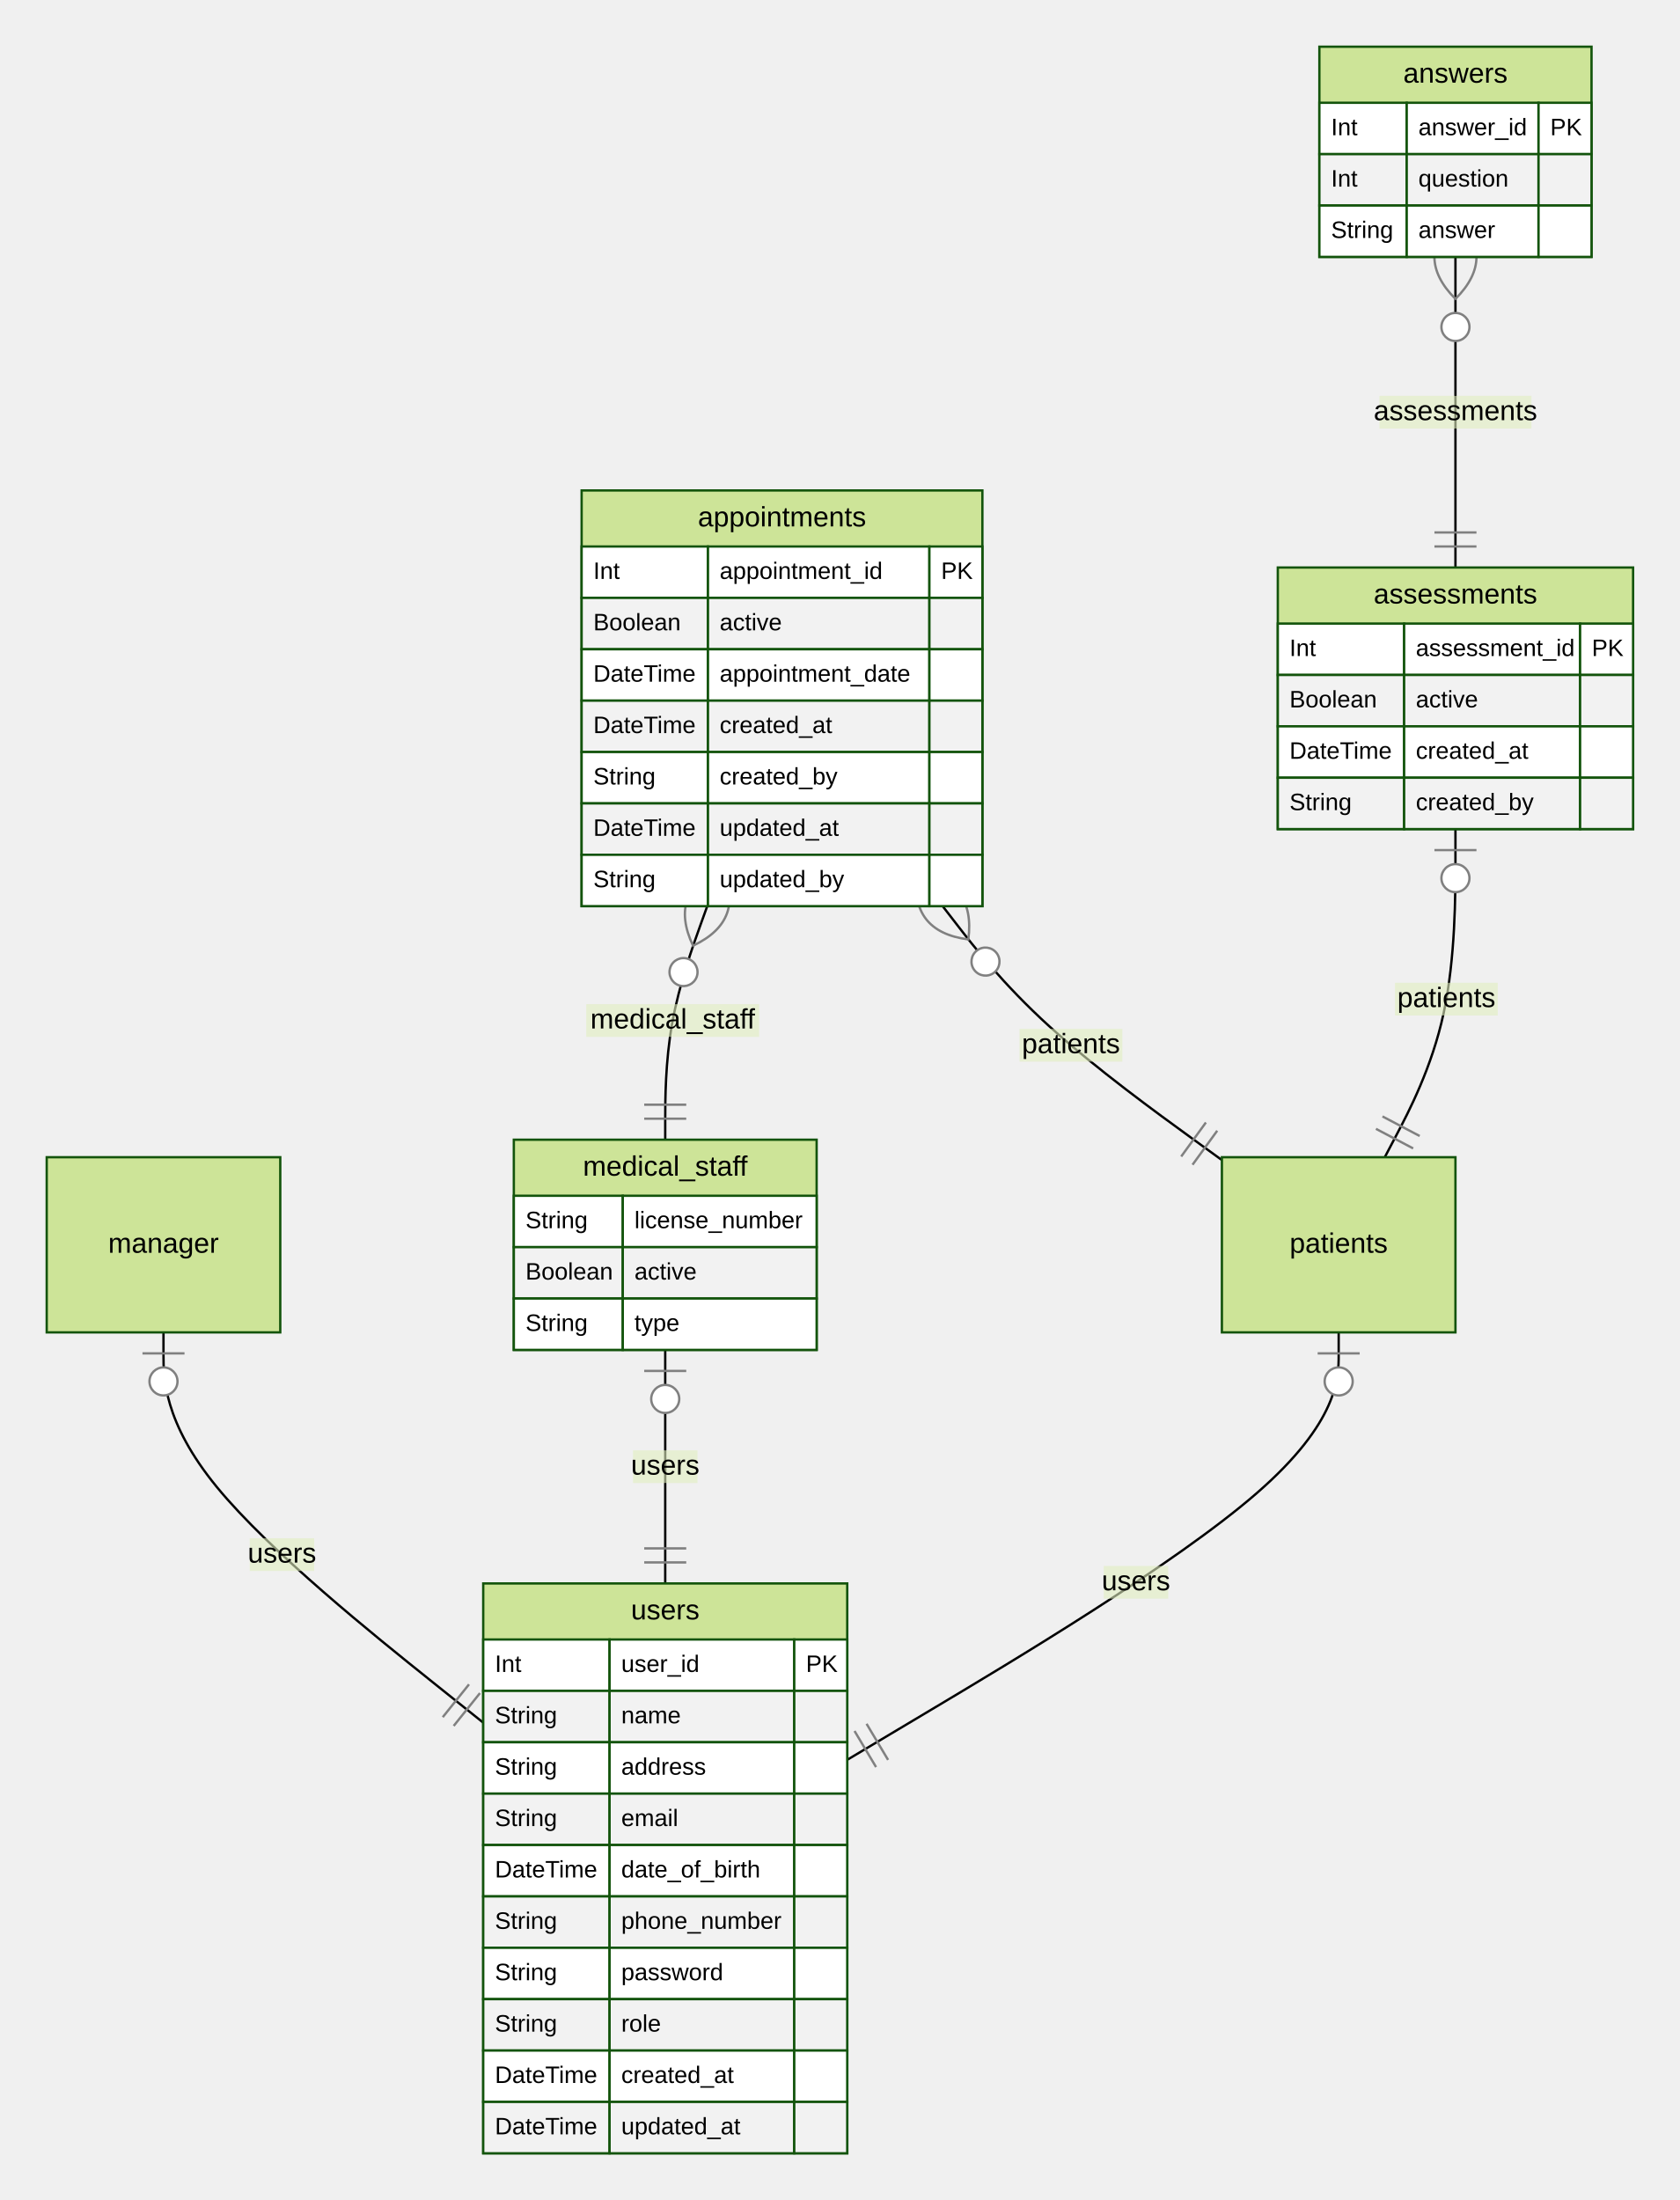
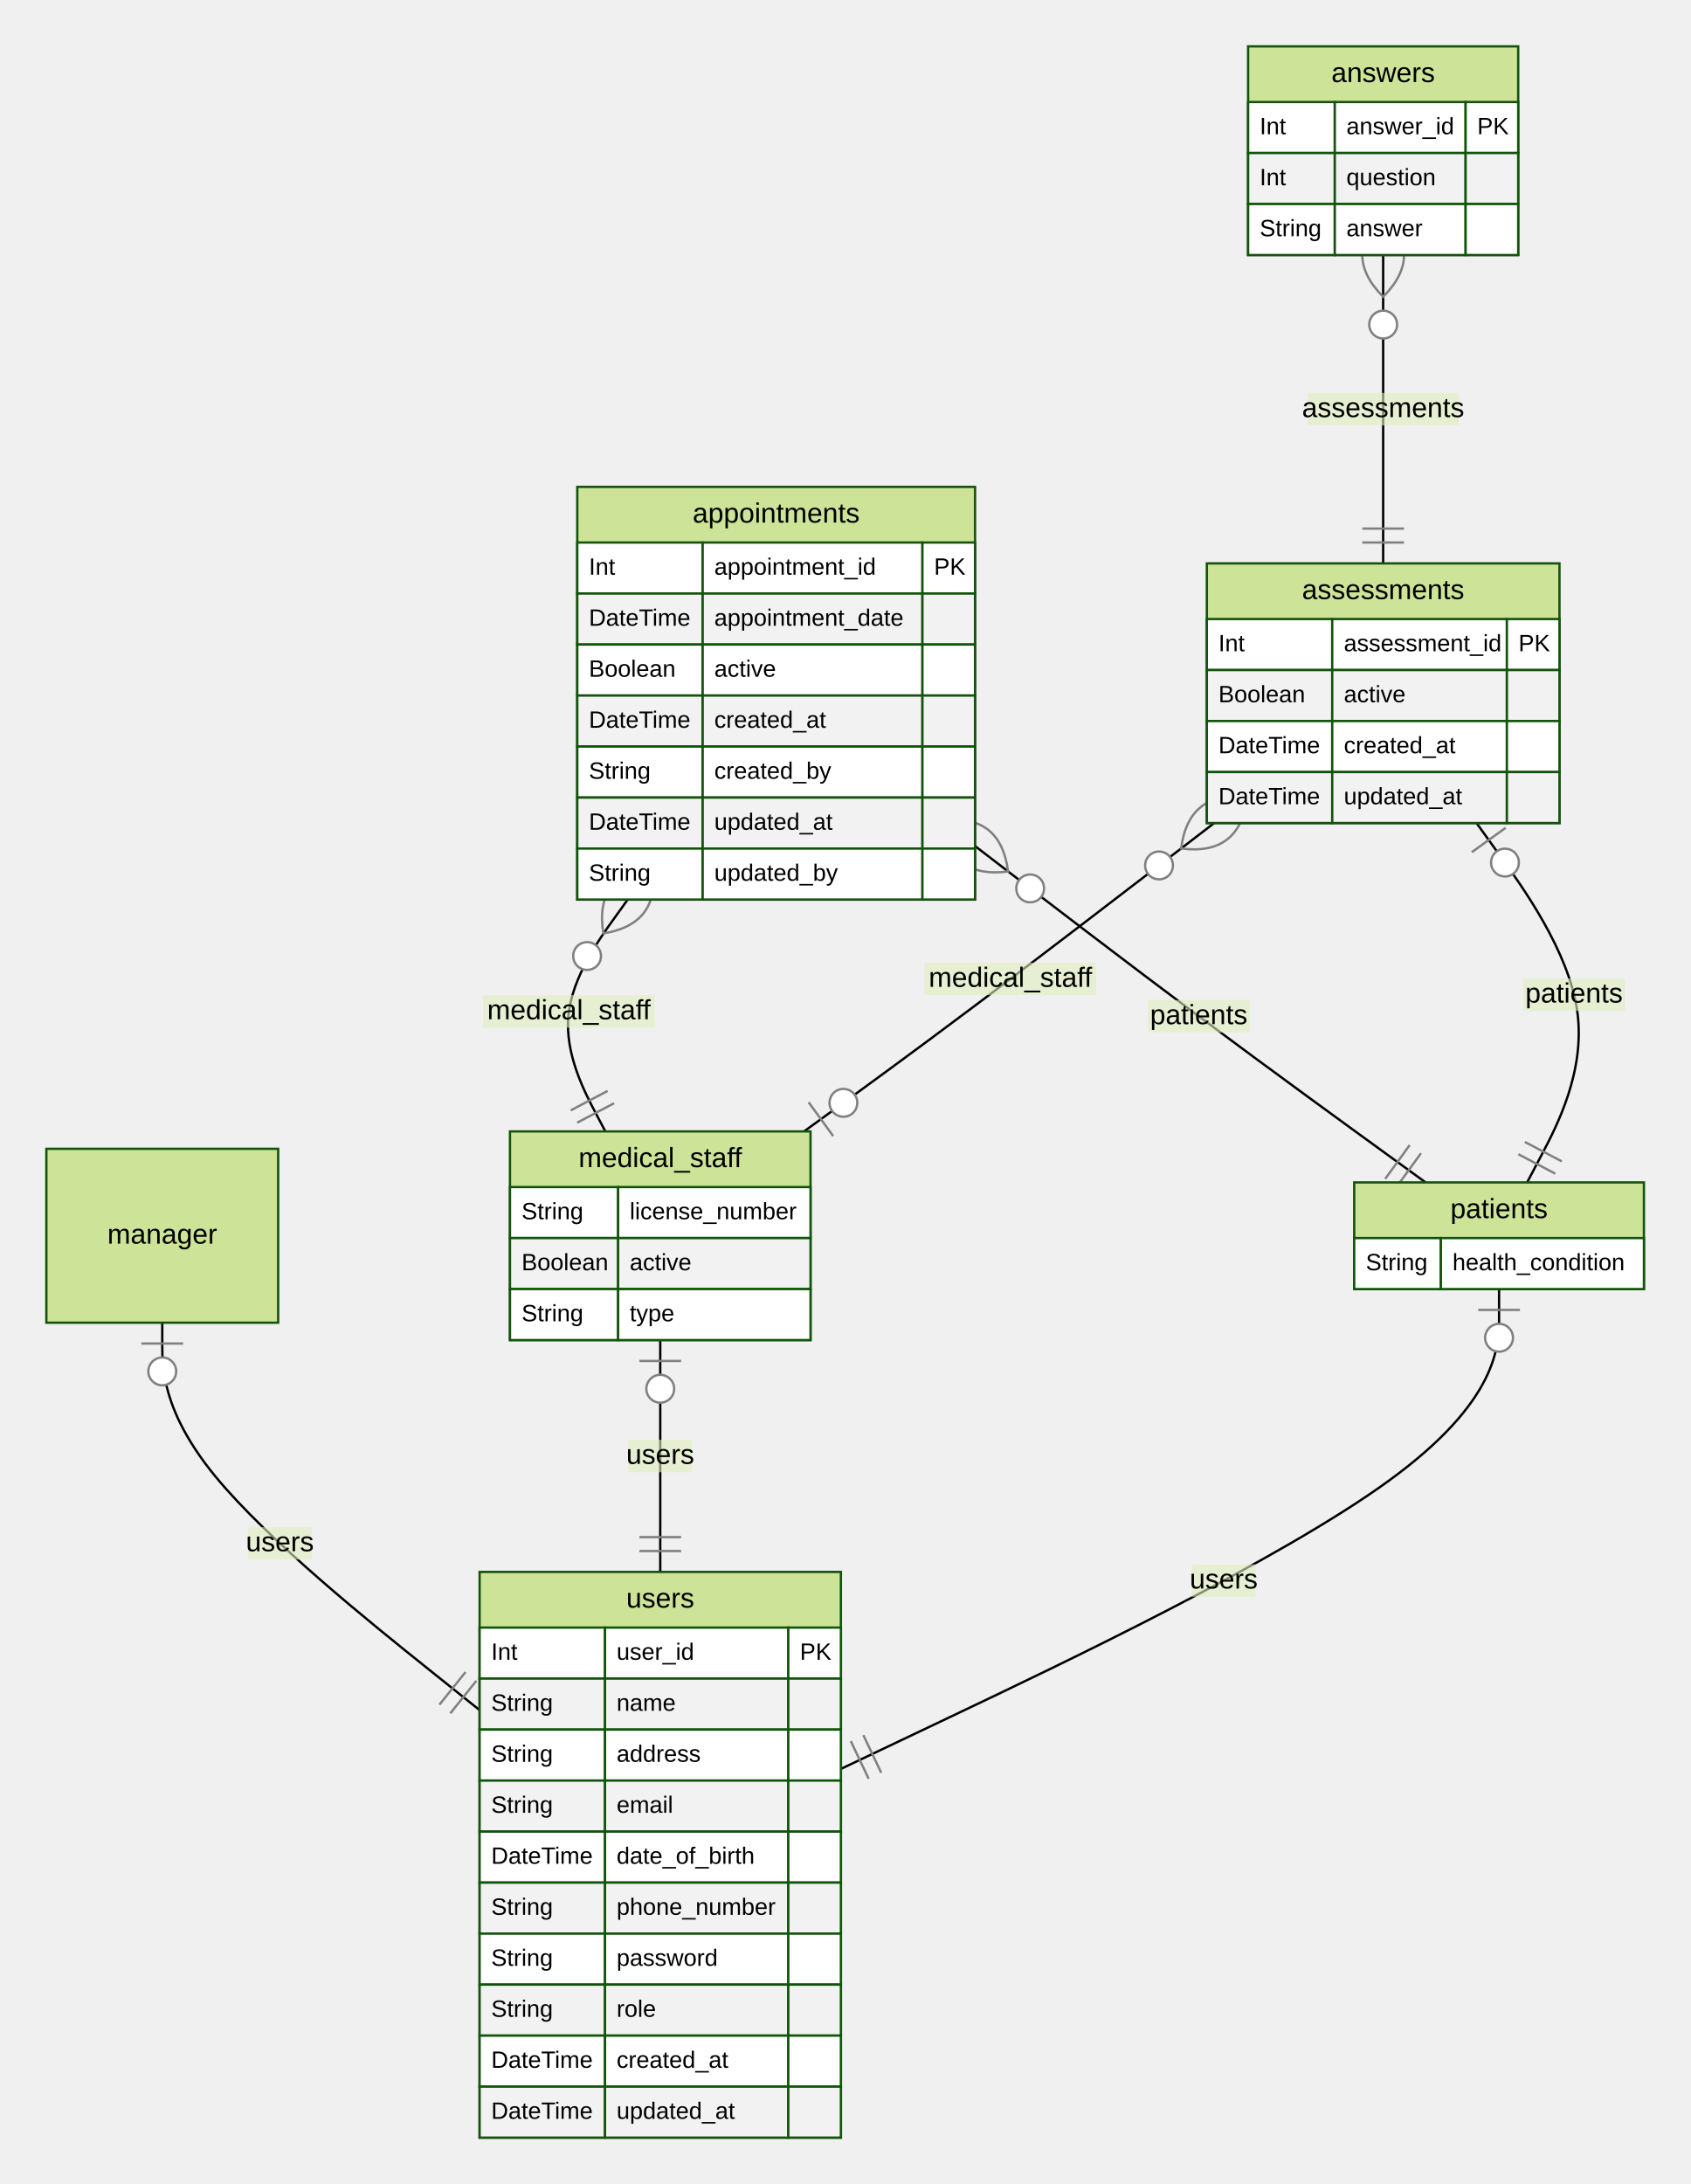
- <svg xmlns="http://www.w3.org/2000/svg" id="mermaid-0" width="100%" height="942" style="max-width: 719.231px; background-color: white;" viewBox="0 0 719.231 942">
+ <svg xmlns="http://www.w3.org/2000/svg" id="mermaid-0" width="100%" height="942" style="max-width: 729.174px; background-color: white;" viewBox="0 0 729.174 942">
  <style>#mermaid-0 {font-family:"trebuchet ms",verdana,arial,sans-serif;font-size:16px;fill:#000000;}#mermaid-0 .error-icon{fill:#552222;}#mermaid-0 .error-text{fill:#552222;stroke:#552222;}#mermaid-0 .edge-thickness-normal{stroke-width:2px;}#mermaid-0 .edge-thickness-thick{stroke-width:3.5px;}#mermaid-0 .edge-pattern-solid{stroke-dasharray:0;}#mermaid-0 .edge-pattern-dashed{stroke-dasharray:3;}#mermaid-0 .edge-pattern-dotted{stroke-dasharray:2;}#mermaid-0 .marker{fill:#000000;stroke:#000000;}#mermaid-0 .marker.cross{stroke:#000000;}#mermaid-0 svg{font-family:"trebuchet ms",verdana,arial,sans-serif;font-size:16px;}#mermaid-0 .entityBox{fill:#cde498;stroke:#13540c;}#mermaid-0 .attributeBoxOdd{fill:#ffffff;stroke:#13540c;}#mermaid-0 .attributeBoxEven{fill:#f2f2f2;stroke:#13540c;}#mermaid-0 .relationshipLabelBox{fill:hsl(78.158, 58.462%, 84.51%);opacity:0.7;background-color:hsl(78.158, 58.462%, 84.51%);}#mermaid-0 .relationshipLabelBox rect{opacity:0.5;}#mermaid-0 .relationshipLine{stroke:#000000;}#mermaid-0 :root{--mermaid-font-family:"trebuchet ms",verdana,arial,sans-serif;}</style>
  <g />
  <defs>
    <marker id="ONLY_ONE_START" refX="0" refY="9" markerWidth="18" markerHeight="18" orient="auto">
      <path stroke="gray" fill="none" d="M9,0 L9,18 M15,0 L15,18" />
    </marker>
  </defs>
  <defs>
    <marker id="ONLY_ONE_END" refX="18" refY="9" markerWidth="18" markerHeight="18" orient="auto">
      <path stroke="gray" fill="none" d="M3,0 L3,18 M9,0 L9,18" />
    </marker>
  </defs>
  <defs>
    <marker id="ZERO_OR_ONE_START" refX="0" refY="9" markerWidth="30" markerHeight="18" orient="auto">
      <circle stroke="gray" fill="white" cx="21" cy="9" r="6" />
      <path stroke="gray" fill="none" d="M9,0 L9,18" />
    </marker>
  </defs>
  <defs>
    <marker id="ZERO_OR_ONE_END" refX="30" refY="9" markerWidth="30" markerHeight="18" orient="auto">
      <circle stroke="gray" fill="white" cx="9" cy="9" r="6" />
      <path stroke="gray" fill="none" d="M21,0 L21,18" />
    </marker>
  </defs>
  <defs>
    <marker id="ONE_OR_MORE_START" refX="18" refY="18" markerWidth="45" markerHeight="36" orient="auto">
      <path stroke="gray" fill="none" d="M0,18 Q 18,0 36,18 Q 18,36 0,18 M42,9 L42,27" />
    </marker>
  </defs>
  <defs>
    <marker id="ONE_OR_MORE_END" refX="27" refY="18" markerWidth="45" markerHeight="36" orient="auto">
      <path stroke="gray" fill="none" d="M3,9 L3,27 M9,18 Q27,0 45,18 Q27,36 9,18" />
    </marker>
  </defs>
  <defs>
    <marker id="ZERO_OR_MORE_START" refX="18" refY="18" markerWidth="57" markerHeight="36" orient="auto">
      <circle stroke="gray" fill="white" cx="48" cy="18" r="6" />
      <path stroke="gray" fill="none" d="M0,18 Q18,0 36,18 Q18,36 0,18" />
    </marker>
  </defs>
  <defs>
    <marker id="ZERO_OR_MORE_END" refX="39" refY="18" markerWidth="57" markerHeight="36" orient="auto">
      <circle stroke="gray" fill="white" cx="9" cy="18" r="6" />
      <path stroke="gray" fill="none" d="M21,18 Q39,0 57,18 Q39,36 21,18" />
    </marker>
  </defs>
-   <path class="er relationshipLine" d="M623.168,110L623.168,118.333C623.168,126.667,623.168,143.333,623.168,165.5C623.168,187.667,623.168,215.333,623.168,229.167L623.168,243" stroke="gray" fill="none" marker-end="url(#ONLY_ONE_END)" marker-start="url(#ZERO_OR_MORE_START)" />
-   <path class="er relationshipLine" d="M302.812,388L299.814,396.333C296.817,404.667,290.822,421.333,287.824,438C284.826,454.667,284.826,471.333,284.826,479.667L284.826,488" stroke="gray" fill="none" marker-end="url(#ONLY_ONE_END)" marker-start="url(#ZERO_OR_MORE_START)" />
-   <path class="er relationshipLine" d="M403.602,388L410.042,396.333C416.481,404.667,429.36,421.333,449.288,439.453C469.216,457.574,496.192,477.147,509.68,486.934L523.168,496.721" stroke="gray" fill="none" marker-end="url(#ONLY_ONE_END)" marker-start="url(#ZERO_OR_MORE_START)" />
-   <path class="er relationshipLine" d="M623.168,355L623.168,368.833C623.168,382.667,623.168,410.333,618.124,433.75C613.081,457.167,602.993,476.333,597.949,485.917L592.905,495.5" stroke="gray" fill="none" marker-end="url(#ONLY_ONE_END)" marker-start="url(#ZERO_OR_ONE_START)" />
+   <path class="er relationshipLine" d="M596.684,110L596.684,118.333C596.684,126.667,596.684,143.333,596.684,165.5C596.684,187.667,596.684,215.333,596.684,229.167L596.684,243" stroke="gray" fill="none" marker-end="url(#ONLY_ONE_END)" marker-start="url(#ZERO_OR_MORE_START)" />
+   <path class="er relationshipLine" d="M270.798,388L264.802,396.333C258.807,404.667,246.817,421.333,245.208,438C243.598,454.667,252.37,471.333,256.756,479.667L261.142,488" stroke="gray" fill="none" marker-end="url(#ONLY_ONE_END)" marker-start="url(#ZERO_OR_MORE_START)" />
+   <path class="er relationshipLine" d="M420.621,364.912L436.477,377.094C452.332,389.275,484.044,413.637,516.438,437.819C548.832,462,581.909,486,598.447,498L614.985,510" stroke="gray" fill="none" marker-end="url(#ONLY_ONE_END)" marker-start="url(#ZERO_OR_MORE_START)" />
+   <path class="er relationshipLine" d="M523.792,355L505.786,368.833C487.779,382.667,451.767,410.333,422.276,432.5C392.785,454.667,369.815,471.333,358.33,479.667L346.845,488" stroke="gray" fill="none" marker-end="url(#ZERO_OR_ONE_END)" marker-start="url(#ZERO_OR_MORE_START)" />
+   <path class="er relationshipLine" d="M636.971,355L646.924,368.833C656.876,382.667,676.78,410.333,680.416,436.167C684.052,462,671.421,486,665.105,498L658.789,510" stroke="gray" fill="none" marker-end="url(#ONLY_ONE_END)" marker-start="url(#ZERO_OR_ONE_START)" />
  <path class="er relationshipLine" d="M70,570.5L70,580.083C70,589.667,70,608.833,92.816,636.684C115.633,664.536,161.265,701.071,184.082,719.339L206.898,737.607" stroke="gray" fill="none" marker-end="url(#ONLY_ONE_END)" marker-start="url(#ZERO_OR_ONE_START)" />
  <path class="er relationshipLine" d="M284.826,578L284.826,586.333C284.826,594.667,284.826,611.333,284.826,628C284.826,644.667,284.826,661.333,284.826,669.667L284.826,678" stroke="gray" fill="none" marker-end="url(#ONLY_ONE_END)" marker-start="url(#ZERO_OR_ONE_START)" />
-   <path class="er relationshipLine" d="M573.168,570.5L573.168,580.083C573.168,589.667,573.168,608.833,538.099,639.336C503.031,669.838,432.893,711.676,397.824,732.595L362.755,753.515" stroke="gray" fill="none" marker-end="url(#ONLY_ONE_END)" marker-start="url(#ZERO_OR_ONE_START)" />
-   <g id="answers" transform="translate(564.9083,20 )">
+   <path class="er relationshipLine" d="M646.684,556L646.684,568C646.684,580,646.684,604,599.362,638.493C552.041,672.986,457.398,717.972,410.076,740.466L362.755,762.959" stroke="gray" fill="none" marker-end="url(#ONLY_ONE_END)" marker-start="url(#ZERO_OR_ONE_START)" />
+   <g id="answers" transform="translate(538.4237,20 )">
    <rect class="er entityBox" fill="honeydew" fill-opacity="100%" stroke="gray" x="0" y="0" width="116.52" height="90" />
    <text class="er entityLabel" id="entity-answers" x="0" y="0" dominant-baseline="middle" text-anchor="middle" style="font-family: &quot;trebuchet ms&quot;, verdana, arial, sans-serif;; font-size: 12px" transform="translate(58.26005,12)">answers</text>
    <rect class="er attributeBoxOdd" fill="honeydew" fill-opacity="100%" stroke="gray" x="0" y="24" width="37.396" height="22" />
    <text class="er entityLabel" id="entity-answers-attr-1-type" x="0" y="0" dominant-baseline="middle" text-anchor="left" style="font-family: &quot;trebuchet ms&quot;, verdana, arial, sans-serif;; font-size: 10.2px" transform="translate(5,35)">Int</text>
    <rect class="er attributeBoxOdd" fill="honeydew" fill-opacity="100%" stroke="gray" x="37.396" y="24" width="56.436" height="22" />
    <text class="er entityLabel" id="entity-answers-attr-1-name" x="0" y="0" dominant-baseline="middle" text-anchor="left" style="font-family: &quot;trebuchet ms&quot;, verdana, arial, sans-serif;; font-size: 10.2px" transform="translate(42.39606,35)">answer_id</text>
    <rect class="er attributeBoxOdd" fill="honeydew" fill-opacity="100%" stroke="gray" x="93.832" y="24" width="22.688" height="22" />
    <text class="er entityLabel" id="entity-answers-attr-1-key" x="0" y="0" dominant-baseline="middle" text-anchor="left" style="font-family: &quot;trebuchet ms&quot;, verdana, arial, sans-serif;; font-size: 10.2px" transform="translate(98.83241,35)">PK</text>
    <rect class="er attributeBoxEven" fill="honeydew" fill-opacity="100%" stroke="gray" x="0" y="46" width="37.396" height="22" />
    <text class="er entityLabel" id="entity-answers-attr-2-type" x="0" y="0" dominant-baseline="middle" text-anchor="left" style="font-family: &quot;trebuchet ms&quot;, verdana, arial, sans-serif;; font-size: 10.2px" transform="translate(5,57)">Int</text>
    <rect class="er attributeBoxEven" fill="honeydew" fill-opacity="100%" stroke="gray" x="37.396" y="46" width="56.436" height="22" />
    <text class="er entityLabel" id="entity-answers-attr-2-name" x="0" y="0" dominant-baseline="middle" text-anchor="left" style="font-family: &quot;trebuchet ms&quot;, verdana, arial, sans-serif;; font-size: 10.2px" transform="translate(42.39606,57)">question</text>
    <rect class="er attributeBoxEven" fill="honeydew" fill-opacity="100%" stroke="gray" x="93.832" y="46" width="22.688" height="22" />
    <text class="er entityLabel" id="entity-answers-attr-2-key" x="0" y="0" dominant-baseline="middle" text-anchor="left" style="font-family: &quot;trebuchet ms&quot;, verdana, arial, sans-serif;; font-size: 10.2px" transform="translate(98.83241,57)" />
    <rect class="er attributeBoxOdd" fill="honeydew" fill-opacity="100%" stroke="gray" x="0" y="68" width="37.396" height="22" />
    <text class="er entityLabel" id="entity-answers-attr-3-type" x="0" y="0" dominant-baseline="middle" text-anchor="left" style="font-family: &quot;trebuchet ms&quot;, verdana, arial, sans-serif;; font-size: 10.2px" transform="translate(5,79)">String</text>
    <rect class="er attributeBoxOdd" fill="honeydew" fill-opacity="100%" stroke="gray" x="37.396" y="68" width="56.436" height="22" />
    <text class="er entityLabel" id="entity-answers-attr-3-name" x="0" y="0" dominant-baseline="middle" text-anchor="left" style="font-family: &quot;trebuchet ms&quot;, verdana, arial, sans-serif;; font-size: 10.2px" transform="translate(42.39606,79)">answer</text>
    <rect class="er attributeBoxOdd" fill="honeydew" fill-opacity="100%" stroke="gray" x="93.832" y="68" width="22.688" height="22" />
    <text class="er entityLabel" id="entity-answers-attr-3-key" x="0" y="0" dominant-baseline="middle" text-anchor="left" style="font-family: &quot;trebuchet ms&quot;, verdana, arial, sans-serif;; font-size: 10.2px" transform="translate(98.83241,79)" />
  </g>
  <g id="appointments" transform="translate(249.0319,210 )">
    <rect class="er entityBox" fill="honeydew" fill-opacity="100%" stroke="gray" x="0" y="0" width="171.589" height="178" />
    <text class="er entityLabel" id="entity-appointments" x="0" y="0" dominant-baseline="middle" text-anchor="middle" style="font-family: &quot;trebuchet ms&quot;, verdana, arial, sans-serif;; font-size: 12px" transform="translate(85.79453,12)">appointments</text>
    <rect class="er attributeBoxOdd" fill="honeydew" fill-opacity="100%" stroke="gray" x="0" y="24" width="54.096" height="22" />
    <text class="er entityLabel" id="entity-appointments-attr-1-type" x="0" y="0" dominant-baseline="middle" text-anchor="left" style="font-family: &quot;trebuchet ms&quot;, verdana, arial, sans-serif;; font-size: 10.2px" transform="translate(5,35)">Int</text>
    <rect class="er attributeBoxOdd" fill="honeydew" fill-opacity="100%" stroke="gray" x="54.096" y="24" width="94.806" height="22" />
    <text class="er entityLabel" id="entity-appointments-attr-1-name" x="0" y="0" dominant-baseline="middle" text-anchor="left" style="font-family: &quot;trebuchet ms&quot;, verdana, arial, sans-serif;; font-size: 10.2px" transform="translate(59.09555,35)">appointment_id</text>
    <rect class="er attributeBoxOdd" fill="honeydew" fill-opacity="100%" stroke="gray" x="148.901" y="24" width="22.688" height="22" />
    <text class="er entityLabel" id="entity-appointments-attr-1-key" x="0" y="0" dominant-baseline="middle" text-anchor="left" style="font-family: &quot;trebuchet ms&quot;, verdana, arial, sans-serif;; font-size: 10.2px" transform="translate(153.9014,35)">PK</text>
    <rect class="er attributeBoxEven" fill="honeydew" fill-opacity="100%" stroke="gray" x="0" y="46" width="54.096" height="22" />
-     <text class="er entityLabel" id="entity-appointments-attr-2-type" x="0" y="0" dominant-baseline="middle" text-anchor="left" style="font-family: &quot;trebuchet ms&quot;, verdana, arial, sans-serif;; font-size: 10.2px" transform="translate(5,57)">Boolean</text>
+     <text class="er entityLabel" id="entity-appointments-attr-2-type" x="0" y="0" dominant-baseline="middle" text-anchor="left" style="font-family: &quot;trebuchet ms&quot;, verdana, arial, sans-serif;; font-size: 10.2px" transform="translate(5,57)">DateTime</text>
    <rect class="er attributeBoxEven" fill="honeydew" fill-opacity="100%" stroke="gray" x="54.096" y="46" width="94.806" height="22" />
-     <text class="er entityLabel" id="entity-appointments-attr-2-name" x="0" y="0" dominant-baseline="middle" text-anchor="left" style="font-family: &quot;trebuchet ms&quot;, verdana, arial, sans-serif;; font-size: 10.2px" transform="translate(59.09555,57)">active</text>
+     <text class="er entityLabel" id="entity-appointments-attr-2-name" x="0" y="0" dominant-baseline="middle" text-anchor="left" style="font-family: &quot;trebuchet ms&quot;, verdana, arial, sans-serif;; font-size: 10.2px" transform="translate(59.09555,57)">appointment_date</text>
    <rect class="er attributeBoxEven" fill="honeydew" fill-opacity="100%" stroke="gray" x="148.901" y="46" width="22.688" height="22" />
    <text class="er entityLabel" id="entity-appointments-attr-2-key" x="0" y="0" dominant-baseline="middle" text-anchor="left" style="font-family: &quot;trebuchet ms&quot;, verdana, arial, sans-serif;; font-size: 10.2px" transform="translate(153.9014,57)" />
    <rect class="er attributeBoxOdd" fill="honeydew" fill-opacity="100%" stroke="gray" x="0" y="68" width="54.096" height="22" />
-     <text class="er entityLabel" id="entity-appointments-attr-3-type" x="0" y="0" dominant-baseline="middle" text-anchor="left" style="font-family: &quot;trebuchet ms&quot;, verdana, arial, sans-serif;; font-size: 10.2px" transform="translate(5,79)">DateTime</text>
+     <text class="er entityLabel" id="entity-appointments-attr-3-type" x="0" y="0" dominant-baseline="middle" text-anchor="left" style="font-family: &quot;trebuchet ms&quot;, verdana, arial, sans-serif;; font-size: 10.2px" transform="translate(5,79)">Boolean</text>
    <rect class="er attributeBoxOdd" fill="honeydew" fill-opacity="100%" stroke="gray" x="54.096" y="68" width="94.806" height="22" />
-     <text class="er entityLabel" id="entity-appointments-attr-3-name" x="0" y="0" dominant-baseline="middle" text-anchor="left" style="font-family: &quot;trebuchet ms&quot;, verdana, arial, sans-serif;; font-size: 10.2px" transform="translate(59.09555,79)">appointment_date</text>
+     <text class="er entityLabel" id="entity-appointments-attr-3-name" x="0" y="0" dominant-baseline="middle" text-anchor="left" style="font-family: &quot;trebuchet ms&quot;, verdana, arial, sans-serif;; font-size: 10.2px" transform="translate(59.09555,79)">active</text>
    <rect class="er attributeBoxOdd" fill="honeydew" fill-opacity="100%" stroke="gray" x="148.901" y="68" width="22.688" height="22" />
    <text class="er entityLabel" id="entity-appointments-attr-3-key" x="0" y="0" dominant-baseline="middle" text-anchor="left" style="font-family: &quot;trebuchet ms&quot;, verdana, arial, sans-serif;; font-size: 10.2px" transform="translate(153.9014,79)" />
    <rect class="er attributeBoxEven" fill="honeydew" fill-opacity="100%" stroke="gray" x="0" y="90" width="54.096" height="22" />
    <text class="er entityLabel" id="entity-appointments-attr-4-type" x="0" y="0" dominant-baseline="middle" text-anchor="left" style="font-family: &quot;trebuchet ms&quot;, verdana, arial, sans-serif;; font-size: 10.2px" transform="translate(5,101)">DateTime</text>
    <rect class="er attributeBoxEven" fill="honeydew" fill-opacity="100%" stroke="gray" x="54.096" y="90" width="94.806" height="22" />
    <text class="er entityLabel" id="entity-appointments-attr-4-name" x="0" y="0" dominant-baseline="middle" text-anchor="left" style="font-family: &quot;trebuchet ms&quot;, verdana, arial, sans-serif;; font-size: 10.2px" transform="translate(59.09555,101)">created_at</text>
    <rect class="er attributeBoxEven" fill="honeydew" fill-opacity="100%" stroke="gray" x="148.901" y="90" width="22.688" height="22" />
    <text class="er entityLabel" id="entity-appointments-attr-4-key" x="0" y="0" dominant-baseline="middle" text-anchor="left" style="font-family: &quot;trebuchet ms&quot;, verdana, arial, sans-serif;; font-size: 10.2px" transform="translate(153.9014,101)" />
    <rect class="er attributeBoxOdd" fill="honeydew" fill-opacity="100%" stroke="gray" x="0" y="112" width="54.096" height="22" />
    <text class="er entityLabel" id="entity-appointments-attr-5-type" x="0" y="0" dominant-baseline="middle" text-anchor="left" style="font-family: &quot;trebuchet ms&quot;, verdana, arial, sans-serif;; font-size: 10.2px" transform="translate(5,123)">String</text>
    <rect class="er attributeBoxOdd" fill="honeydew" fill-opacity="100%" stroke="gray" x="54.096" y="112" width="94.806" height="22" />
    <text class="er entityLabel" id="entity-appointments-attr-5-name" x="0" y="0" dominant-baseline="middle" text-anchor="left" style="font-family: &quot;trebuchet ms&quot;, verdana, arial, sans-serif;; font-size: 10.2px" transform="translate(59.09555,123)">created_by</text>
    <rect class="er attributeBoxOdd" fill="honeydew" fill-opacity="100%" stroke="gray" x="148.901" y="112" width="22.688" height="22" />
    <text class="er entityLabel" id="entity-appointments-attr-5-key" x="0" y="0" dominant-baseline="middle" text-anchor="left" style="font-family: &quot;trebuchet ms&quot;, verdana, arial, sans-serif;; font-size: 10.2px" transform="translate(153.9014,123)" />
    <rect class="er attributeBoxEven" fill="honeydew" fill-opacity="100%" stroke="gray" x="0" y="134" width="54.096" height="22" />
    <text class="er entityLabel" id="entity-appointments-attr-6-type" x="0" y="0" dominant-baseline="middle" text-anchor="left" style="font-family: &quot;trebuchet ms&quot;, verdana, arial, sans-serif;; font-size: 10.2px" transform="translate(5,145)">DateTime</text>
    <rect class="er attributeBoxEven" fill="honeydew" fill-opacity="100%" stroke="gray" x="54.096" y="134" width="94.806" height="22" />
    <text class="er entityLabel" id="entity-appointments-attr-6-name" x="0" y="0" dominant-baseline="middle" text-anchor="left" style="font-family: &quot;trebuchet ms&quot;, verdana, arial, sans-serif;; font-size: 10.2px" transform="translate(59.09555,145)">updated_at</text>
    <rect class="er attributeBoxEven" fill="honeydew" fill-opacity="100%" stroke="gray" x="148.901" y="134" width="22.688" height="22" />
    <text class="er entityLabel" id="entity-appointments-attr-6-key" x="0" y="0" dominant-baseline="middle" text-anchor="left" style="font-family: &quot;trebuchet ms&quot;, verdana, arial, sans-serif;; font-size: 10.2px" transform="translate(153.9014,145)" />
    <rect class="er attributeBoxOdd" fill="honeydew" fill-opacity="100%" stroke="gray" x="0" y="156" width="54.096" height="22" />
    <text class="er entityLabel" id="entity-appointments-attr-7-type" x="0" y="0" dominant-baseline="middle" text-anchor="left" style="font-family: &quot;trebuchet ms&quot;, verdana, arial, sans-serif;; font-size: 10.2px" transform="translate(5,167)">String</text>
    <rect class="er attributeBoxOdd" fill="honeydew" fill-opacity="100%" stroke="gray" x="54.096" y="156" width="94.806" height="22" />
    <text class="er entityLabel" id="entity-appointments-attr-7-name" x="0" y="0" dominant-baseline="middle" text-anchor="left" style="font-family: &quot;trebuchet ms&quot;, verdana, arial, sans-serif;; font-size: 10.2px" transform="translate(59.09555,167)">updated_by</text>
    <rect class="er attributeBoxOdd" fill="honeydew" fill-opacity="100%" stroke="gray" x="148.901" y="156" width="22.688" height="22" />
    <text class="er entityLabel" id="entity-appointments-attr-7-key" x="0" y="0" dominant-baseline="middle" text-anchor="left" style="font-family: &quot;trebuchet ms&quot;, verdana, arial, sans-serif;; font-size: 10.2px" transform="translate(153.9014,167)" />
  </g>
-   <g id="assessments" transform="translate(547.1056,243 )">
+   <g id="assessments" transform="translate(520.621,243 )">
    <rect class="er entityBox" fill="honeydew" fill-opacity="100%" stroke="gray" x="0" y="0" width="152.125" height="112" />
    <text class="er entityLabel" id="entity-assessments" x="0" y="0" dominant-baseline="middle" text-anchor="middle" style="font-family: &quot;trebuchet ms&quot;, verdana, arial, sans-serif;; font-size: 12px" transform="translate(76.06271,12)">assessments</text>
    <rect class="er attributeBoxOdd" fill="honeydew" fill-opacity="100%" stroke="gray" x="0" y="24" width="54.096" height="22" />
    <text class="er entityLabel" id="entity-assessments-attr-1-type" x="0" y="0" dominant-baseline="middle" text-anchor="left" style="font-family: &quot;trebuchet ms&quot;, verdana, arial, sans-serif;; font-size: 10.2px" transform="translate(5,35)">Int</text>
    <rect class="er attributeBoxOdd" fill="honeydew" fill-opacity="100%" stroke="gray" x="54.096" y="24" width="75.342" height="22" />
    <text class="er entityLabel" id="entity-assessments-attr-1-name" x="0" y="0" dominant-baseline="middle" text-anchor="left" style="font-family: &quot;trebuchet ms&quot;, verdana, arial, sans-serif;; font-size: 10.2px" transform="translate(59.09555,35)">assessment_id</text>
    <rect class="er attributeBoxOdd" fill="honeydew" fill-opacity="100%" stroke="gray" x="129.438" y="24" width="22.688" height="22" />
    <text class="er entityLabel" id="entity-assessments-attr-1-key" x="0" y="0" dominant-baseline="middle" text-anchor="left" style="font-family: &quot;trebuchet ms&quot;, verdana, arial, sans-serif;; font-size: 10.2px" transform="translate(134.4377,35)">PK</text>
    <rect class="er attributeBoxEven" fill="honeydew" fill-opacity="100%" stroke="gray" x="0" y="46" width="54.096" height="22" />
    <text class="er entityLabel" id="entity-assessments-attr-2-type" x="0" y="0" dominant-baseline="middle" text-anchor="left" style="font-family: &quot;trebuchet ms&quot;, verdana, arial, sans-serif;; font-size: 10.2px" transform="translate(5,57)">Boolean</text>
    <rect class="er attributeBoxEven" fill="honeydew" fill-opacity="100%" stroke="gray" x="54.096" y="46" width="75.342" height="22" />
    <text class="er entityLabel" id="entity-assessments-attr-2-name" x="0" y="0" dominant-baseline="middle" text-anchor="left" style="font-family: &quot;trebuchet ms&quot;, verdana, arial, sans-serif;; font-size: 10.2px" transform="translate(59.09555,57)">active</text>
    <rect class="er attributeBoxEven" fill="honeydew" fill-opacity="100%" stroke="gray" x="129.438" y="46" width="22.688" height="22" />
    <text class="er entityLabel" id="entity-assessments-attr-2-key" x="0" y="0" dominant-baseline="middle" text-anchor="left" style="font-family: &quot;trebuchet ms&quot;, verdana, arial, sans-serif;; font-size: 10.2px" transform="translate(134.4377,57)" />
    <rect class="er attributeBoxOdd" fill="honeydew" fill-opacity="100%" stroke="gray" x="0" y="68" width="54.096" height="22" />
    <text class="er entityLabel" id="entity-assessments-attr-3-type" x="0" y="0" dominant-baseline="middle" text-anchor="left" style="font-family: &quot;trebuchet ms&quot;, verdana, arial, sans-serif;; font-size: 10.2px" transform="translate(5,79)">DateTime</text>
    <rect class="er attributeBoxOdd" fill="honeydew" fill-opacity="100%" stroke="gray" x="54.096" y="68" width="75.342" height="22" />
    <text class="er entityLabel" id="entity-assessments-attr-3-name" x="0" y="0" dominant-baseline="middle" text-anchor="left" style="font-family: &quot;trebuchet ms&quot;, verdana, arial, sans-serif;; font-size: 10.2px" transform="translate(59.09555,79)">created_at</text>
    <rect class="er attributeBoxOdd" fill="honeydew" fill-opacity="100%" stroke="gray" x="129.438" y="68" width="22.688" height="22" />
    <text class="er entityLabel" id="entity-assessments-attr-3-key" x="0" y="0" dominant-baseline="middle" text-anchor="left" style="font-family: &quot;trebuchet ms&quot;, verdana, arial, sans-serif;; font-size: 10.2px" transform="translate(134.4377,79)" />
    <rect class="er attributeBoxEven" fill="honeydew" fill-opacity="100%" stroke="gray" x="0" y="90" width="54.096" height="22" />
-     <text class="er entityLabel" id="entity-assessments-attr-4-type" x="0" y="0" dominant-baseline="middle" text-anchor="left" style="font-family: &quot;trebuchet ms&quot;, verdana, arial, sans-serif;; font-size: 10.2px" transform="translate(5,101)">String</text>
+     <text class="er entityLabel" id="entity-assessments-attr-4-type" x="0" y="0" dominant-baseline="middle" text-anchor="left" style="font-family: &quot;trebuchet ms&quot;, verdana, arial, sans-serif;; font-size: 10.2px" transform="translate(5,101)">DateTime</text>
    <rect class="er attributeBoxEven" fill="honeydew" fill-opacity="100%" stroke="gray" x="54.096" y="90" width="75.342" height="22" />
-     <text class="er entityLabel" id="entity-assessments-attr-4-name" x="0" y="0" dominant-baseline="middle" text-anchor="left" style="font-family: &quot;trebuchet ms&quot;, verdana, arial, sans-serif;; font-size: 10.2px" transform="translate(59.09555,101)">created_by</text>
+     <text class="er entityLabel" id="entity-assessments-attr-4-name" x="0" y="0" dominant-baseline="middle" text-anchor="left" style="font-family: &quot;trebuchet ms&quot;, verdana, arial, sans-serif;; font-size: 10.2px" transform="translate(59.09555,101)">updated_at</text>
    <rect class="er attributeBoxEven" fill="honeydew" fill-opacity="100%" stroke="gray" x="129.438" y="90" width="22.688" height="22" />
    <text class="er entityLabel" id="entity-assessments-attr-4-key" x="0" y="0" dominant-baseline="middle" text-anchor="left" style="font-family: &quot;trebuchet ms&quot;, verdana, arial, sans-serif;; font-size: 10.2px" transform="translate(134.4377,101)" />
  </g>
  <g id="manager" transform="translate(20,495.5 )">
    <rect class="er entityBox" fill="honeydew" fill-opacity="100%" stroke="gray" x="0" y="0" width="100" height="75" />
    <text class="er entityLabel" id="entity-manager" x="0" y="0" dominant-baseline="middle" text-anchor="middle" style="font-family: &quot;trebuchet ms&quot;, verdana, arial, sans-serif;; font-size: 12px" transform="translate(50,37.5)">manager</text>
  </g>
  <g id="medical_staff" transform="translate(220,488 )">
    <rect class="er entityBox" fill="honeydew" fill-opacity="100%" stroke="gray" x="0" y="0" width="129.653" height="90" />
    <text class="er entityLabel" id="entity-medical_staff" x="0" y="0" dominant-baseline="middle" text-anchor="middle" style="font-family: &quot;trebuchet ms&quot;, verdana, arial, sans-serif;; font-size: 12px" transform="translate(64.82648,12)">medical_staff</text>
    <rect class="er attributeBoxOdd" fill="honeydew" fill-opacity="100%" stroke="gray" x="0" y="24" width="46.65" height="22" />
    <text class="er entityLabel" id="entity-medical_staff-attr-1-type" x="0" y="0" dominant-baseline="middle" text-anchor="left" style="font-family: &quot;trebuchet ms&quot;, verdana, arial, sans-serif;; font-size: 10.2px" transform="translate(5,35)">String</text>
    <rect class="er attributeBoxOdd" fill="honeydew" fill-opacity="100%" stroke="gray" x="46.65" y="24" width="83.003" height="22" />
    <text class="er entityLabel" id="entity-medical_staff-attr-1-name" x="0" y="0" dominant-baseline="middle" text-anchor="left" style="font-family: &quot;trebuchet ms&quot;, verdana, arial, sans-serif;; font-size: 10.2px" transform="translate(51.64975,35)">license_number</text>
    <rect class="er attributeBoxEven" fill="honeydew" fill-opacity="100%" stroke="gray" x="0" y="46" width="46.65" height="22" />
    <text class="er entityLabel" id="entity-medical_staff-attr-2-type" x="0" y="0" dominant-baseline="middle" text-anchor="left" style="font-family: &quot;trebuchet ms&quot;, verdana, arial, sans-serif;; font-size: 10.2px" transform="translate(5,57)">Boolean</text>
    <rect class="er attributeBoxEven" fill="honeydew" fill-opacity="100%" stroke="gray" x="46.65" y="46" width="83.003" height="22" />
    <text class="er entityLabel" id="entity-medical_staff-attr-2-name" x="0" y="0" dominant-baseline="middle" text-anchor="left" style="font-family: &quot;trebuchet ms&quot;, verdana, arial, sans-serif;; font-size: 10.2px" transform="translate(51.64975,57)">active</text>
    <rect class="er attributeBoxOdd" fill="honeydew" fill-opacity="100%" stroke="gray" x="0" y="68" width="46.65" height="22" />
    <text class="er entityLabel" id="entity-medical_staff-attr-3-type" x="0" y="0" dominant-baseline="middle" text-anchor="left" style="font-family: &quot;trebuchet ms&quot;, verdana, arial, sans-serif;; font-size: 10.2px" transform="translate(5,79)">String</text>
    <rect class="er attributeBoxOdd" fill="honeydew" fill-opacity="100%" stroke="gray" x="46.65" y="68" width="83.003" height="22" />
    <text class="er entityLabel" id="entity-medical_staff-attr-3-name" x="0" y="0" dominant-baseline="middle" text-anchor="left" style="font-family: &quot;trebuchet ms&quot;, verdana, arial, sans-serif;; font-size: 10.2px" transform="translate(51.64975,79)">type</text>
  </g>
-   <g id="patients" transform="translate(523.1683,495.5 )">
-     <rect class="er entityBox" fill="honeydew" fill-opacity="100%" stroke="gray" x="0" y="0" width="100" height="75" />
-     <text class="er entityLabel" id="entity-patients" x="0" y="0" dominant-baseline="middle" text-anchor="middle" style="font-family: &quot;trebuchet ms&quot;, verdana, arial, sans-serif;; font-size: 12px" transform="translate(50,37.5)">patients</text>
+   <g id="patients" transform="translate(584.1936,510 )">
+     <rect class="er entityBox" fill="honeydew" fill-opacity="100%" stroke="gray" x="0" y="0" width="124.98" height="46" />
+     <text class="er entityLabel" id="entity-patients" x="0" y="0" dominant-baseline="middle" text-anchor="middle" style="font-family: &quot;trebuchet ms&quot;, verdana, arial, sans-serif;; font-size: 12px" transform="translate(62.4901,12)">patients</text>
+     <rect class="er attributeBoxOdd" fill="honeydew" fill-opacity="100%" stroke="gray" x="0" y="24" width="37.396" height="22" />
+     <text class="er entityLabel" id="entity-patients-attr-1-type" x="0" y="0" dominant-baseline="middle" text-anchor="left" style="font-family: &quot;trebuchet ms&quot;, verdana, arial, sans-serif;; font-size: 10.2px" transform="translate(5,35)">String</text>
+     <rect class="er attributeBoxOdd" fill="honeydew" fill-opacity="100%" stroke="gray" x="37.396" y="24" width="87.584" height="22" />
+     <text class="er entityLabel" id="entity-patients-attr-1-name" x="0" y="0" dominant-baseline="middle" text-anchor="left" style="font-family: &quot;trebuchet ms&quot;, verdana, arial, sans-serif;; font-size: 10.2px" transform="translate(42.39606,35)">health_condition</text>
  </g>
  <g id="users" transform="translate(206.898,678 )">
    <rect class="er entityBox" fill="honeydew" fill-opacity="100%" stroke="gray" x="0" y="0" width="155.857" height="244" />
    <text class="er entityLabel" id="entity-users" x="0" y="0" dominant-baseline="middle" text-anchor="middle" style="font-family: &quot;trebuchet ms&quot;, verdana, arial, sans-serif;; font-size: 12px" transform="translate(77.92844,12)">users</text>
    <rect class="er attributeBoxOdd" fill="honeydew" fill-opacity="100%" stroke="gray" x="0" y="24" width="54.096" height="22" />
    <text class="er entityLabel" id="entity-users-attr-1-type" x="0" y="0" dominant-baseline="middle" text-anchor="left" style="font-family: &quot;trebuchet ms&quot;, verdana, arial, sans-serif;; font-size: 10.2px" transform="translate(5,35)">Int</text>
    <rect class="er attributeBoxOdd" fill="honeydew" fill-opacity="100%" stroke="gray" x="54.096" y="24" width="79.074" height="22" />
    <text class="er entityLabel" id="entity-users-attr-1-name" x="0" y="0" dominant-baseline="middle" text-anchor="left" style="font-family: &quot;trebuchet ms&quot;, verdana, arial, sans-serif;; font-size: 10.2px" transform="translate(59.09555,35)">user_id</text>
    <rect class="er attributeBoxOdd" fill="honeydew" fill-opacity="100%" stroke="gray" x="133.169" y="24" width="22.688" height="22" />
    <text class="er entityLabel" id="entity-users-attr-1-key" x="0" y="0" dominant-baseline="middle" text-anchor="left" style="font-family: &quot;trebuchet ms&quot;, verdana, arial, sans-serif;; font-size: 10.2px" transform="translate(138.1692,35)">PK</text>
    <rect class="er attributeBoxEven" fill="honeydew" fill-opacity="100%" stroke="gray" x="0" y="46" width="54.096" height="22" />
    <text class="er entityLabel" id="entity-users-attr-2-type" x="0" y="0" dominant-baseline="middle" text-anchor="left" style="font-family: &quot;trebuchet ms&quot;, verdana, arial, sans-serif;; font-size: 10.2px" transform="translate(5,57)">String</text>
    <rect class="er attributeBoxEven" fill="honeydew" fill-opacity="100%" stroke="gray" x="54.096" y="46" width="79.074" height="22" />
    <text class="er entityLabel" id="entity-users-attr-2-name" x="0" y="0" dominant-baseline="middle" text-anchor="left" style="font-family: &quot;trebuchet ms&quot;, verdana, arial, sans-serif;; font-size: 10.2px" transform="translate(59.09555,57)">name</text>
    <rect class="er attributeBoxEven" fill="honeydew" fill-opacity="100%" stroke="gray" x="133.169" y="46" width="22.688" height="22" />
    <text class="er entityLabel" id="entity-users-attr-2-key" x="0" y="0" dominant-baseline="middle" text-anchor="left" style="font-family: &quot;trebuchet ms&quot;, verdana, arial, sans-serif;; font-size: 10.2px" transform="translate(138.1692,57)" />
    <rect class="er attributeBoxOdd" fill="honeydew" fill-opacity="100%" stroke="gray" x="0" y="68" width="54.096" height="22" />
    <text class="er entityLabel" id="entity-users-attr-3-type" x="0" y="0" dominant-baseline="middle" text-anchor="left" style="font-family: &quot;trebuchet ms&quot;, verdana, arial, sans-serif;; font-size: 10.2px" transform="translate(5,79)">String</text>
    <rect class="er attributeBoxOdd" fill="honeydew" fill-opacity="100%" stroke="gray" x="54.096" y="68" width="79.074" height="22" />
    <text class="er entityLabel" id="entity-users-attr-3-name" x="0" y="0" dominant-baseline="middle" text-anchor="left" style="font-family: &quot;trebuchet ms&quot;, verdana, arial, sans-serif;; font-size: 10.2px" transform="translate(59.09555,79)">address</text>
    <rect class="er attributeBoxOdd" fill="honeydew" fill-opacity="100%" stroke="gray" x="133.169" y="68" width="22.688" height="22" />
    <text class="er entityLabel" id="entity-users-attr-3-key" x="0" y="0" dominant-baseline="middle" text-anchor="left" style="font-family: &quot;trebuchet ms&quot;, verdana, arial, sans-serif;; font-size: 10.2px" transform="translate(138.1692,79)" />
    <rect class="er attributeBoxEven" fill="honeydew" fill-opacity="100%" stroke="gray" x="0" y="90" width="54.096" height="22" />
    <text class="er entityLabel" id="entity-users-attr-4-type" x="0" y="0" dominant-baseline="middle" text-anchor="left" style="font-family: &quot;trebuchet ms&quot;, verdana, arial, sans-serif;; font-size: 10.2px" transform="translate(5,101)">String</text>
    <rect class="er attributeBoxEven" fill="honeydew" fill-opacity="100%" stroke="gray" x="54.096" y="90" width="79.074" height="22" />
    <text class="er entityLabel" id="entity-users-attr-4-name" x="0" y="0" dominant-baseline="middle" text-anchor="left" style="font-family: &quot;trebuchet ms&quot;, verdana, arial, sans-serif;; font-size: 10.2px" transform="translate(59.09555,101)">email</text>
    <rect class="er attributeBoxEven" fill="honeydew" fill-opacity="100%" stroke="gray" x="133.169" y="90" width="22.688" height="22" />
    <text class="er entityLabel" id="entity-users-attr-4-key" x="0" y="0" dominant-baseline="middle" text-anchor="left" style="font-family: &quot;trebuchet ms&quot;, verdana, arial, sans-serif;; font-size: 10.2px" transform="translate(138.1692,101)" />
    <rect class="er attributeBoxOdd" fill="honeydew" fill-opacity="100%" stroke="gray" x="0" y="112" width="54.096" height="22" />
    <text class="er entityLabel" id="entity-users-attr-5-type" x="0" y="0" dominant-baseline="middle" text-anchor="left" style="font-family: &quot;trebuchet ms&quot;, verdana, arial, sans-serif;; font-size: 10.2px" transform="translate(5,123)">DateTime</text>
    <rect class="er attributeBoxOdd" fill="honeydew" fill-opacity="100%" stroke="gray" x="54.096" y="112" width="79.074" height="22" />
    <text class="er entityLabel" id="entity-users-attr-5-name" x="0" y="0" dominant-baseline="middle" text-anchor="left" style="font-family: &quot;trebuchet ms&quot;, verdana, arial, sans-serif;; font-size: 10.2px" transform="translate(59.09555,123)">date_of_birth</text>
    <rect class="er attributeBoxOdd" fill="honeydew" fill-opacity="100%" stroke="gray" x="133.169" y="112" width="22.688" height="22" />
    <text class="er entityLabel" id="entity-users-attr-5-key" x="0" y="0" dominant-baseline="middle" text-anchor="left" style="font-family: &quot;trebuchet ms&quot;, verdana, arial, sans-serif;; font-size: 10.2px" transform="translate(138.1692,123)" />
    <rect class="er attributeBoxEven" fill="honeydew" fill-opacity="100%" stroke="gray" x="0" y="134" width="54.096" height="22" />
    <text class="er entityLabel" id="entity-users-attr-6-type" x="0" y="0" dominant-baseline="middle" text-anchor="left" style="font-family: &quot;trebuchet ms&quot;, verdana, arial, sans-serif;; font-size: 10.2px" transform="translate(5,145)">String</text>
    <rect class="er attributeBoxEven" fill="honeydew" fill-opacity="100%" stroke="gray" x="54.096" y="134" width="79.074" height="22" />
    <text class="er entityLabel" id="entity-users-attr-6-name" x="0" y="0" dominant-baseline="middle" text-anchor="left" style="font-family: &quot;trebuchet ms&quot;, verdana, arial, sans-serif;; font-size: 10.2px" transform="translate(59.09555,145)">phone_number</text>
    <rect class="er attributeBoxEven" fill="honeydew" fill-opacity="100%" stroke="gray" x="133.169" y="134" width="22.688" height="22" />
    <text class="er entityLabel" id="entity-users-attr-6-key" x="0" y="0" dominant-baseline="middle" text-anchor="left" style="font-family: &quot;trebuchet ms&quot;, verdana, arial, sans-serif;; font-size: 10.2px" transform="translate(138.1692,145)" />
    <rect class="er attributeBoxOdd" fill="honeydew" fill-opacity="100%" stroke="gray" x="0" y="156" width="54.096" height="22" />
    <text class="er entityLabel" id="entity-users-attr-7-type" x="0" y="0" dominant-baseline="middle" text-anchor="left" style="font-family: &quot;trebuchet ms&quot;, verdana, arial, sans-serif;; font-size: 10.2px" transform="translate(5,167)">String</text>
    <rect class="er attributeBoxOdd" fill="honeydew" fill-opacity="100%" stroke="gray" x="54.096" y="156" width="79.074" height="22" />
    <text class="er entityLabel" id="entity-users-attr-7-name" x="0" y="0" dominant-baseline="middle" text-anchor="left" style="font-family: &quot;trebuchet ms&quot;, verdana, arial, sans-serif;; font-size: 10.2px" transform="translate(59.09555,167)">password</text>
    <rect class="er attributeBoxOdd" fill="honeydew" fill-opacity="100%" stroke="gray" x="133.169" y="156" width="22.688" height="22" />
    <text class="er entityLabel" id="entity-users-attr-7-key" x="0" y="0" dominant-baseline="middle" text-anchor="left" style="font-family: &quot;trebuchet ms&quot;, verdana, arial, sans-serif;; font-size: 10.2px" transform="translate(138.1692,167)" />
    <rect class="er attributeBoxEven" fill="honeydew" fill-opacity="100%" stroke="gray" x="0" y="178" width="54.096" height="22" />
    <text class="er entityLabel" id="entity-users-attr-8-type" x="0" y="0" dominant-baseline="middle" text-anchor="left" style="font-family: &quot;trebuchet ms&quot;, verdana, arial, sans-serif;; font-size: 10.2px" transform="translate(5,189)">String</text>
    <rect class="er attributeBoxEven" fill="honeydew" fill-opacity="100%" stroke="gray" x="54.096" y="178" width="79.074" height="22" />
    <text class="er entityLabel" id="entity-users-attr-8-name" x="0" y="0" dominant-baseline="middle" text-anchor="left" style="font-family: &quot;trebuchet ms&quot;, verdana, arial, sans-serif;; font-size: 10.2px" transform="translate(59.09555,189)">role</text>
    <rect class="er attributeBoxEven" fill="honeydew" fill-opacity="100%" stroke="gray" x="133.169" y="178" width="22.688" height="22" />
    <text class="er entityLabel" id="entity-users-attr-8-key" x="0" y="0" dominant-baseline="middle" text-anchor="left" style="font-family: &quot;trebuchet ms&quot;, verdana, arial, sans-serif;; font-size: 10.2px" transform="translate(138.1692,189)" />
    <rect class="er attributeBoxOdd" fill="honeydew" fill-opacity="100%" stroke="gray" x="0" y="200" width="54.096" height="22" />
    <text class="er entityLabel" id="entity-users-attr-9-type" x="0" y="0" dominant-baseline="middle" text-anchor="left" style="font-family: &quot;trebuchet ms&quot;, verdana, arial, sans-serif;; font-size: 10.2px" transform="translate(5,211)">DateTime</text>
    <rect class="er attributeBoxOdd" fill="honeydew" fill-opacity="100%" stroke="gray" x="54.096" y="200" width="79.074" height="22" />
    <text class="er entityLabel" id="entity-users-attr-9-name" x="0" y="0" dominant-baseline="middle" text-anchor="left" style="font-family: &quot;trebuchet ms&quot;, verdana, arial, sans-serif;; font-size: 10.2px" transform="translate(59.09555,211)">created_at</text>
    <rect class="er attributeBoxOdd" fill="honeydew" fill-opacity="100%" stroke="gray" x="133.169" y="200" width="22.688" height="22" />
    <text class="er entityLabel" id="entity-users-attr-9-key" x="0" y="0" dominant-baseline="middle" text-anchor="left" style="font-family: &quot;trebuchet ms&quot;, verdana, arial, sans-serif;; font-size: 10.2px" transform="translate(138.1692,211)" />
    <rect class="er attributeBoxEven" fill="honeydew" fill-opacity="100%" stroke="gray" x="0" y="222" width="54.096" height="22" />
    <text class="er entityLabel" id="entity-users-attr-10-type" x="0" y="0" dominant-baseline="middle" text-anchor="left" style="font-family: &quot;trebuchet ms&quot;, verdana, arial, sans-serif;; font-size: 10.2px" transform="translate(5,233)">DateTime</text>
    <rect class="er attributeBoxEven" fill="honeydew" fill-opacity="100%" stroke="gray" x="54.096" y="222" width="79.074" height="22" />
    <text class="er entityLabel" id="entity-users-attr-10-name" x="0" y="0" dominant-baseline="middle" text-anchor="left" style="font-family: &quot;trebuchet ms&quot;, verdana, arial, sans-serif;; font-size: 10.2px" transform="translate(59.09555,233)">updated_at</text>
    <rect class="er attributeBoxEven" fill="honeydew" fill-opacity="100%" stroke="gray" x="133.169" y="222" width="22.688" height="22" />
    <text class="er entityLabel" id="entity-users-attr-10-key" x="0" y="0" dominant-baseline="middle" text-anchor="left" style="font-family: &quot;trebuchet ms&quot;, verdana, arial, sans-serif;; font-size: 10.2px" transform="translate(138.1692,233)" />
  </g>
-   <rect class="er relationshipLabelBox" x="590.619" y="169.5" width="65.1" height="14" fill="white" fill-opacity="85%" />
-   <text class="er relationshipLabel" id="rel1" x="623.168" y="176.5" text-anchor="middle" dominant-baseline="middle" style="font-family: &quot;trebuchet ms&quot;, verdana, arial, sans-serif;; font-size: 12px">assessments</text>
-   <rect class="er relationshipLabelBox" x="250.991" y="429.967" width="74.047" height="14" fill="white" fill-opacity="85%" />
-   <text class="er relationshipLabel" id="rel2" x="288.014" y="436.967" text-anchor="middle" dominant-baseline="middle" style="font-family: &quot;trebuchet ms&quot;, verdana, arial, sans-serif;; font-size: 12px">medical_staff</text>
-   <rect class="er relationshipLabelBox" x="436.524" y="440.562" width="44.029" height="14" fill="white" fill-opacity="85%" />
-   <text class="er relationshipLabel" id="rel3" x="458.539" y="447.562" text-anchor="middle" dominant-baseline="middle" style="font-family: &quot;trebuchet ms&quot;, verdana, arial, sans-serif;; font-size: 12px">patients</text>
-   <rect class="er relationshipLabelBox" x="597.271" y="420.803" width="44.029" height="14" fill="white" fill-opacity="85%" />
-   <text class="er relationshipLabel" id="rel4" x="619.286" y="427.803" text-anchor="middle" dominant-baseline="middle" style="font-family: &quot;trebuchet ms&quot;, verdana, arial, sans-serif;; font-size: 12px">patients</text>
+   <rect class="er relationshipLabelBox" x="564.134" y="169.5" width="65.1" height="14" fill="white" fill-opacity="85%" />
+   <text class="er relationshipLabel" id="rel1" x="596.684" y="176.5" text-anchor="middle" dominant-baseline="middle" style="font-family: &quot;trebuchet ms&quot;, verdana, arial, sans-serif;; font-size: 12px">assessments</text>
+   <rect class="er relationshipLabelBox" x="208.393" y="429.234" width="74.047" height="14" fill="white" fill-opacity="85%" />
+   <text class="er relationshipLabel" id="rel2" x="245.416" y="436.234" text-anchor="middle" dominant-baseline="middle" style="font-family: &quot;trebuchet ms&quot;, verdana, arial, sans-serif;; font-size: 12px">medical_staff</text>
+   <rect class="er relationshipLabelBox" x="495.127" y="431.343" width="44.029" height="14" fill="white" fill-opacity="85%" />
+   <text class="er relationshipLabel" id="rel3" x="517.141" y="438.343" text-anchor="middle" dominant-baseline="middle" style="font-family: &quot;trebuchet ms&quot;, verdana, arial, sans-serif;; font-size: 12px">patients</text>
+   <rect class="er relationshipLabelBox" x="398.851" y="415.241" width="74.047" height="14" fill="white" fill-opacity="85%" />
+   <text class="er relationshipLabel" id="rel4" x="435.874" y="422.241" text-anchor="middle" dominant-baseline="middle" style="font-family: &quot;trebuchet ms&quot;, verdana, arial, sans-serif;; font-size: 12px">medical_staff</text>
+   <rect class="er relationshipLabelBox" x="657.008" y="422.015" width="44.029" height="14" fill="white" fill-opacity="85%" />
+   <text class="er relationshipLabel" id="rel5" x="679.022" y="429.015" text-anchor="middle" dominant-baseline="middle" style="font-family: &quot;trebuchet ms&quot;, verdana, arial, sans-serif;; font-size: 12px">patients</text>
  <rect class="er relationshipLabelBox" x="106.923" y="658.674" width="27.623" height="14" fill="white" fill-opacity="85%" />
-   <text class="er relationshipLabel" id="rel5" x="120.735" y="665.674" text-anchor="middle" dominant-baseline="middle" style="font-family: &quot;trebuchet ms&quot;, verdana, arial, sans-serif;; font-size: 12px">users</text>
+   <text class="er relationshipLabel" id="rel6" x="120.735" y="665.674" text-anchor="middle" dominant-baseline="middle" style="font-family: &quot;trebuchet ms&quot;, verdana, arial, sans-serif;; font-size: 12px">users</text>
  <rect class="er relationshipLabelBox" x="271.015" y="621" width="27.623" height="14" fill="white" fill-opacity="85%" />
-   <text class="er relationshipLabel" id="rel6" x="284.826" y="628" text-anchor="middle" dominant-baseline="middle" style="font-family: &quot;trebuchet ms&quot;, verdana, arial, sans-serif;; font-size: 12px">users</text>
-   <rect class="er relationshipLabelBox" x="472.56" y="670.519" width="27.623" height="14" fill="white" fill-opacity="85%" />
-   <text class="er relationshipLabel" id="rel7" x="486.372" y="677.519" text-anchor="middle" dominant-baseline="middle" style="font-family: &quot;trebuchet ms&quot;, verdana, arial, sans-serif;; font-size: 12px">users</text>
+   <text class="er relationshipLabel" id="rel7" x="284.826" y="628" text-anchor="middle" dominant-baseline="middle" style="font-family: &quot;trebuchet ms&quot;, verdana, arial, sans-serif;; font-size: 12px">users</text>
+   <rect class="er relationshipLabelBox" x="514.095" y="674.741" width="27.623" height="14" fill="white" fill-opacity="85%" />
+   <text class="er relationshipLabel" id="rel8" x="527.906" y="681.741" text-anchor="middle" dominant-baseline="middle" style="font-family: &quot;trebuchet ms&quot;, verdana, arial, sans-serif;; font-size: 12px">users</text>
</svg>
